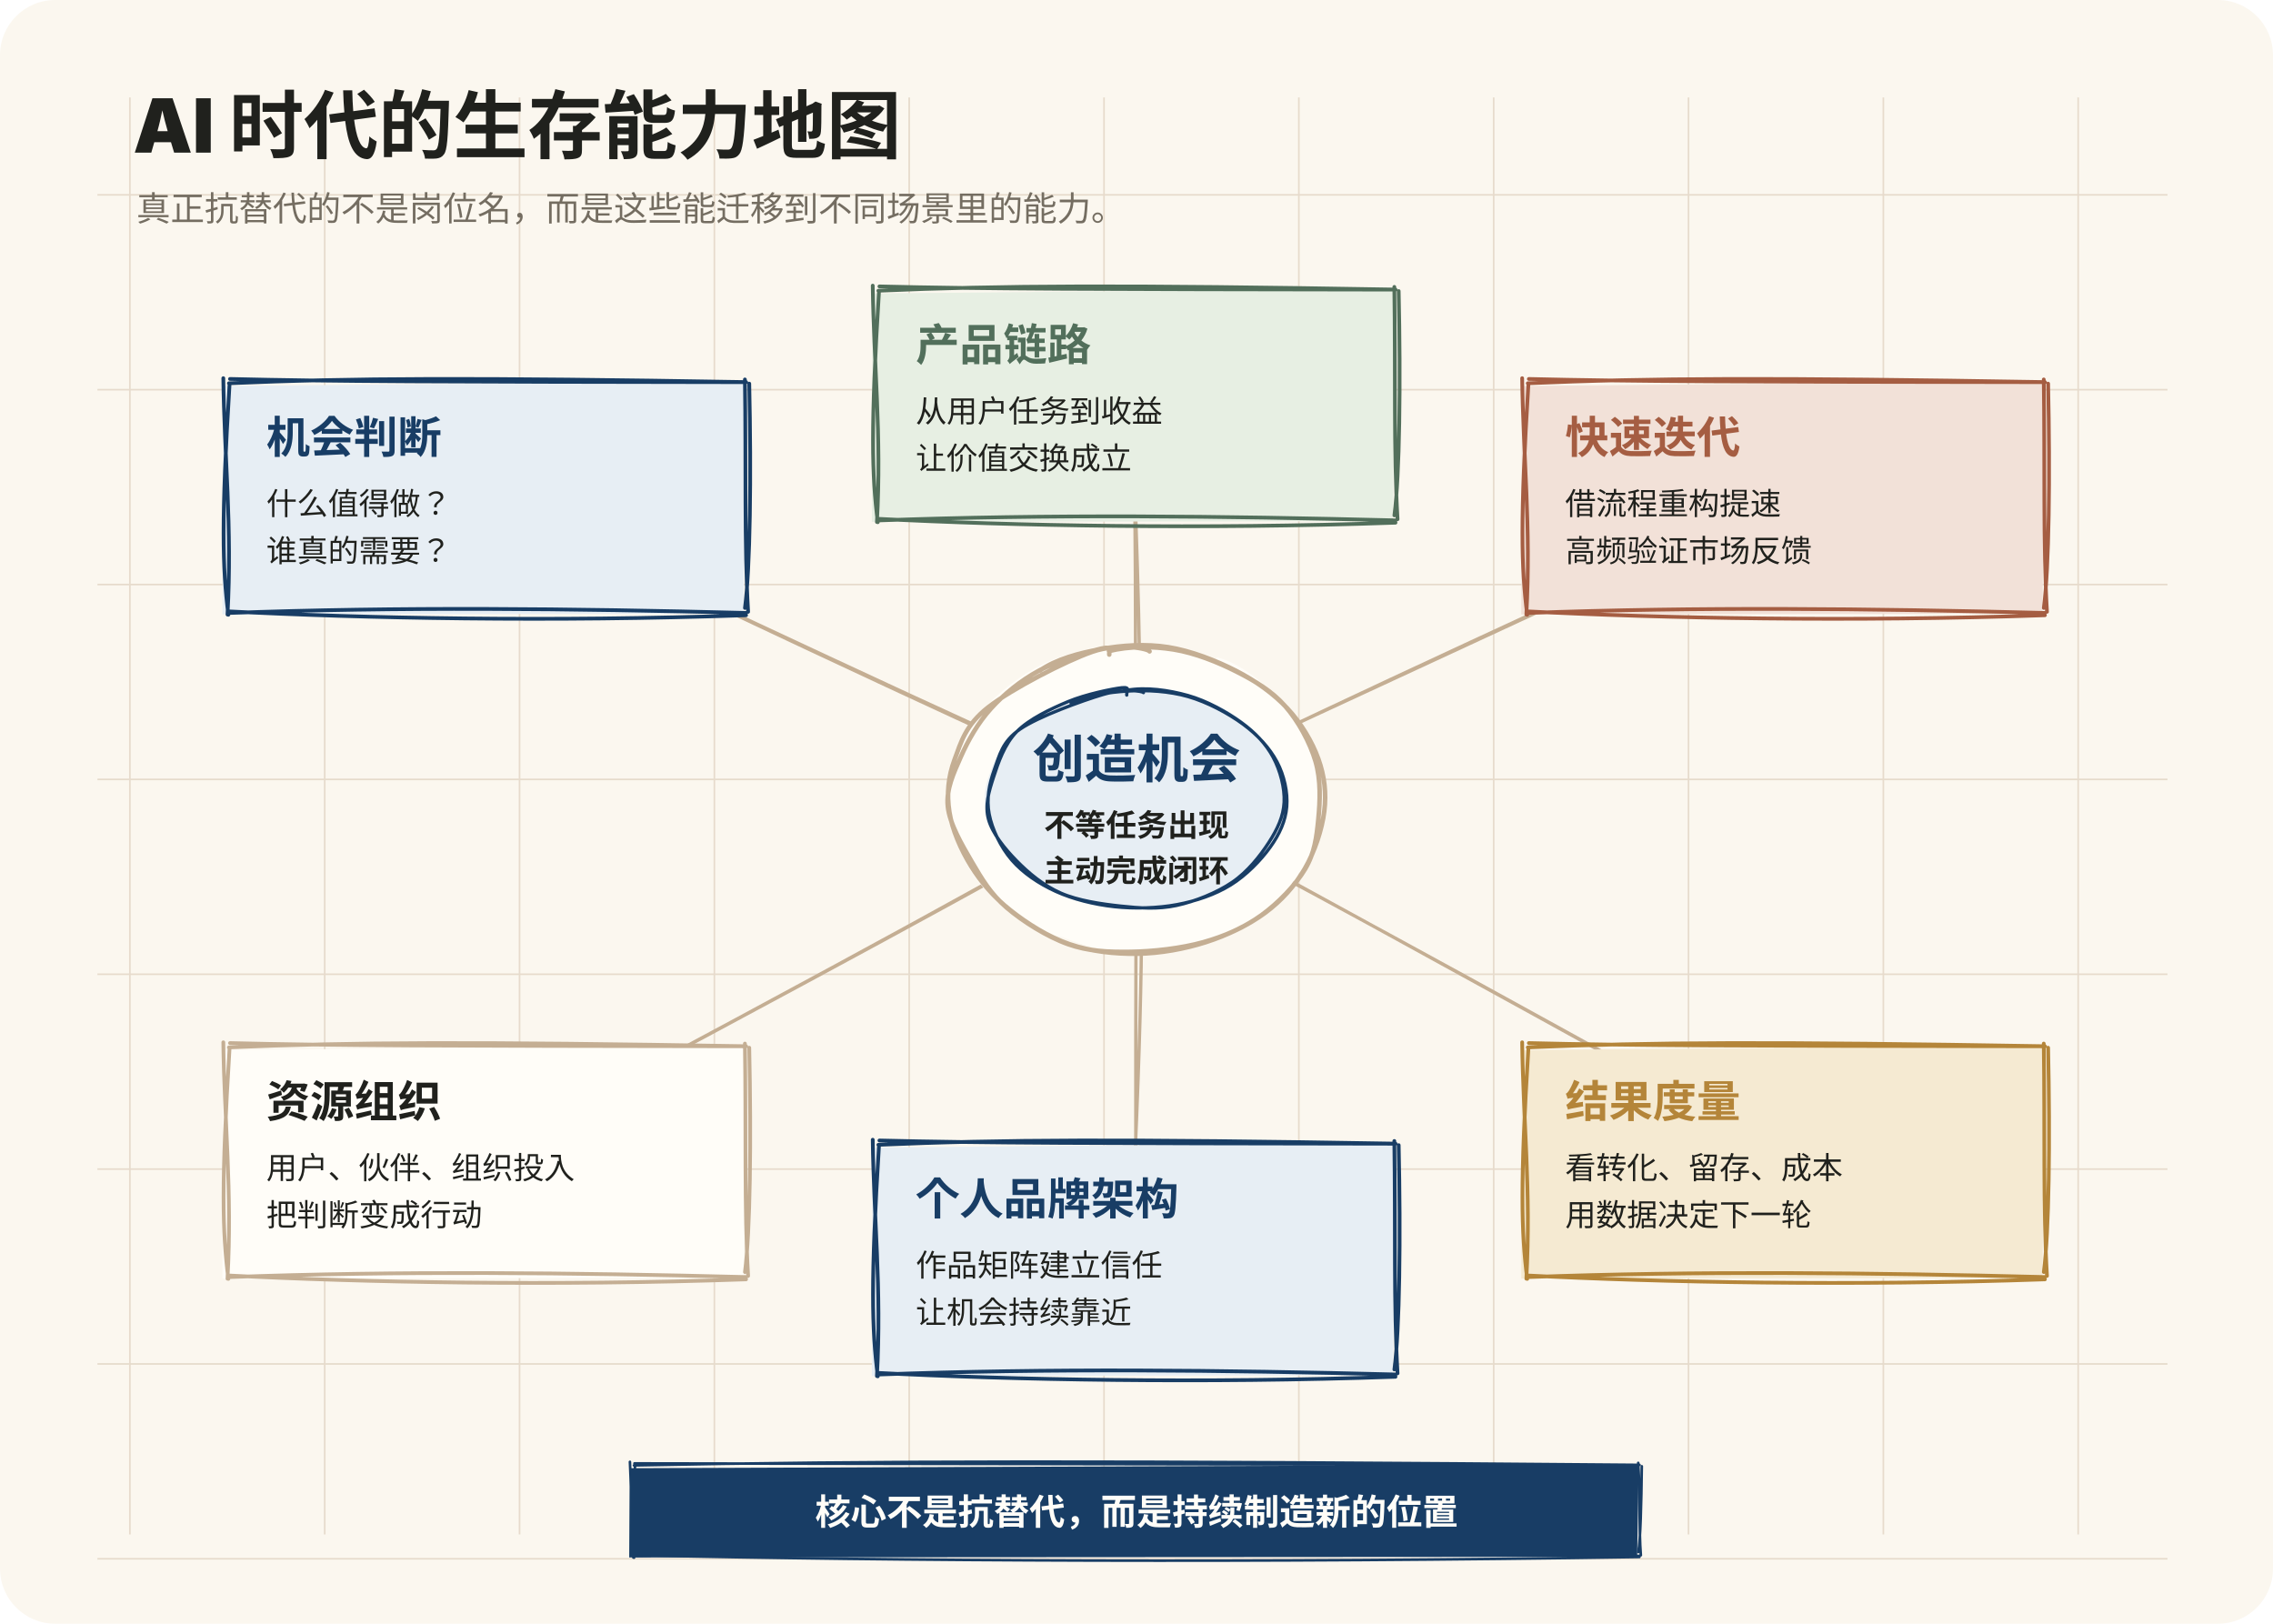
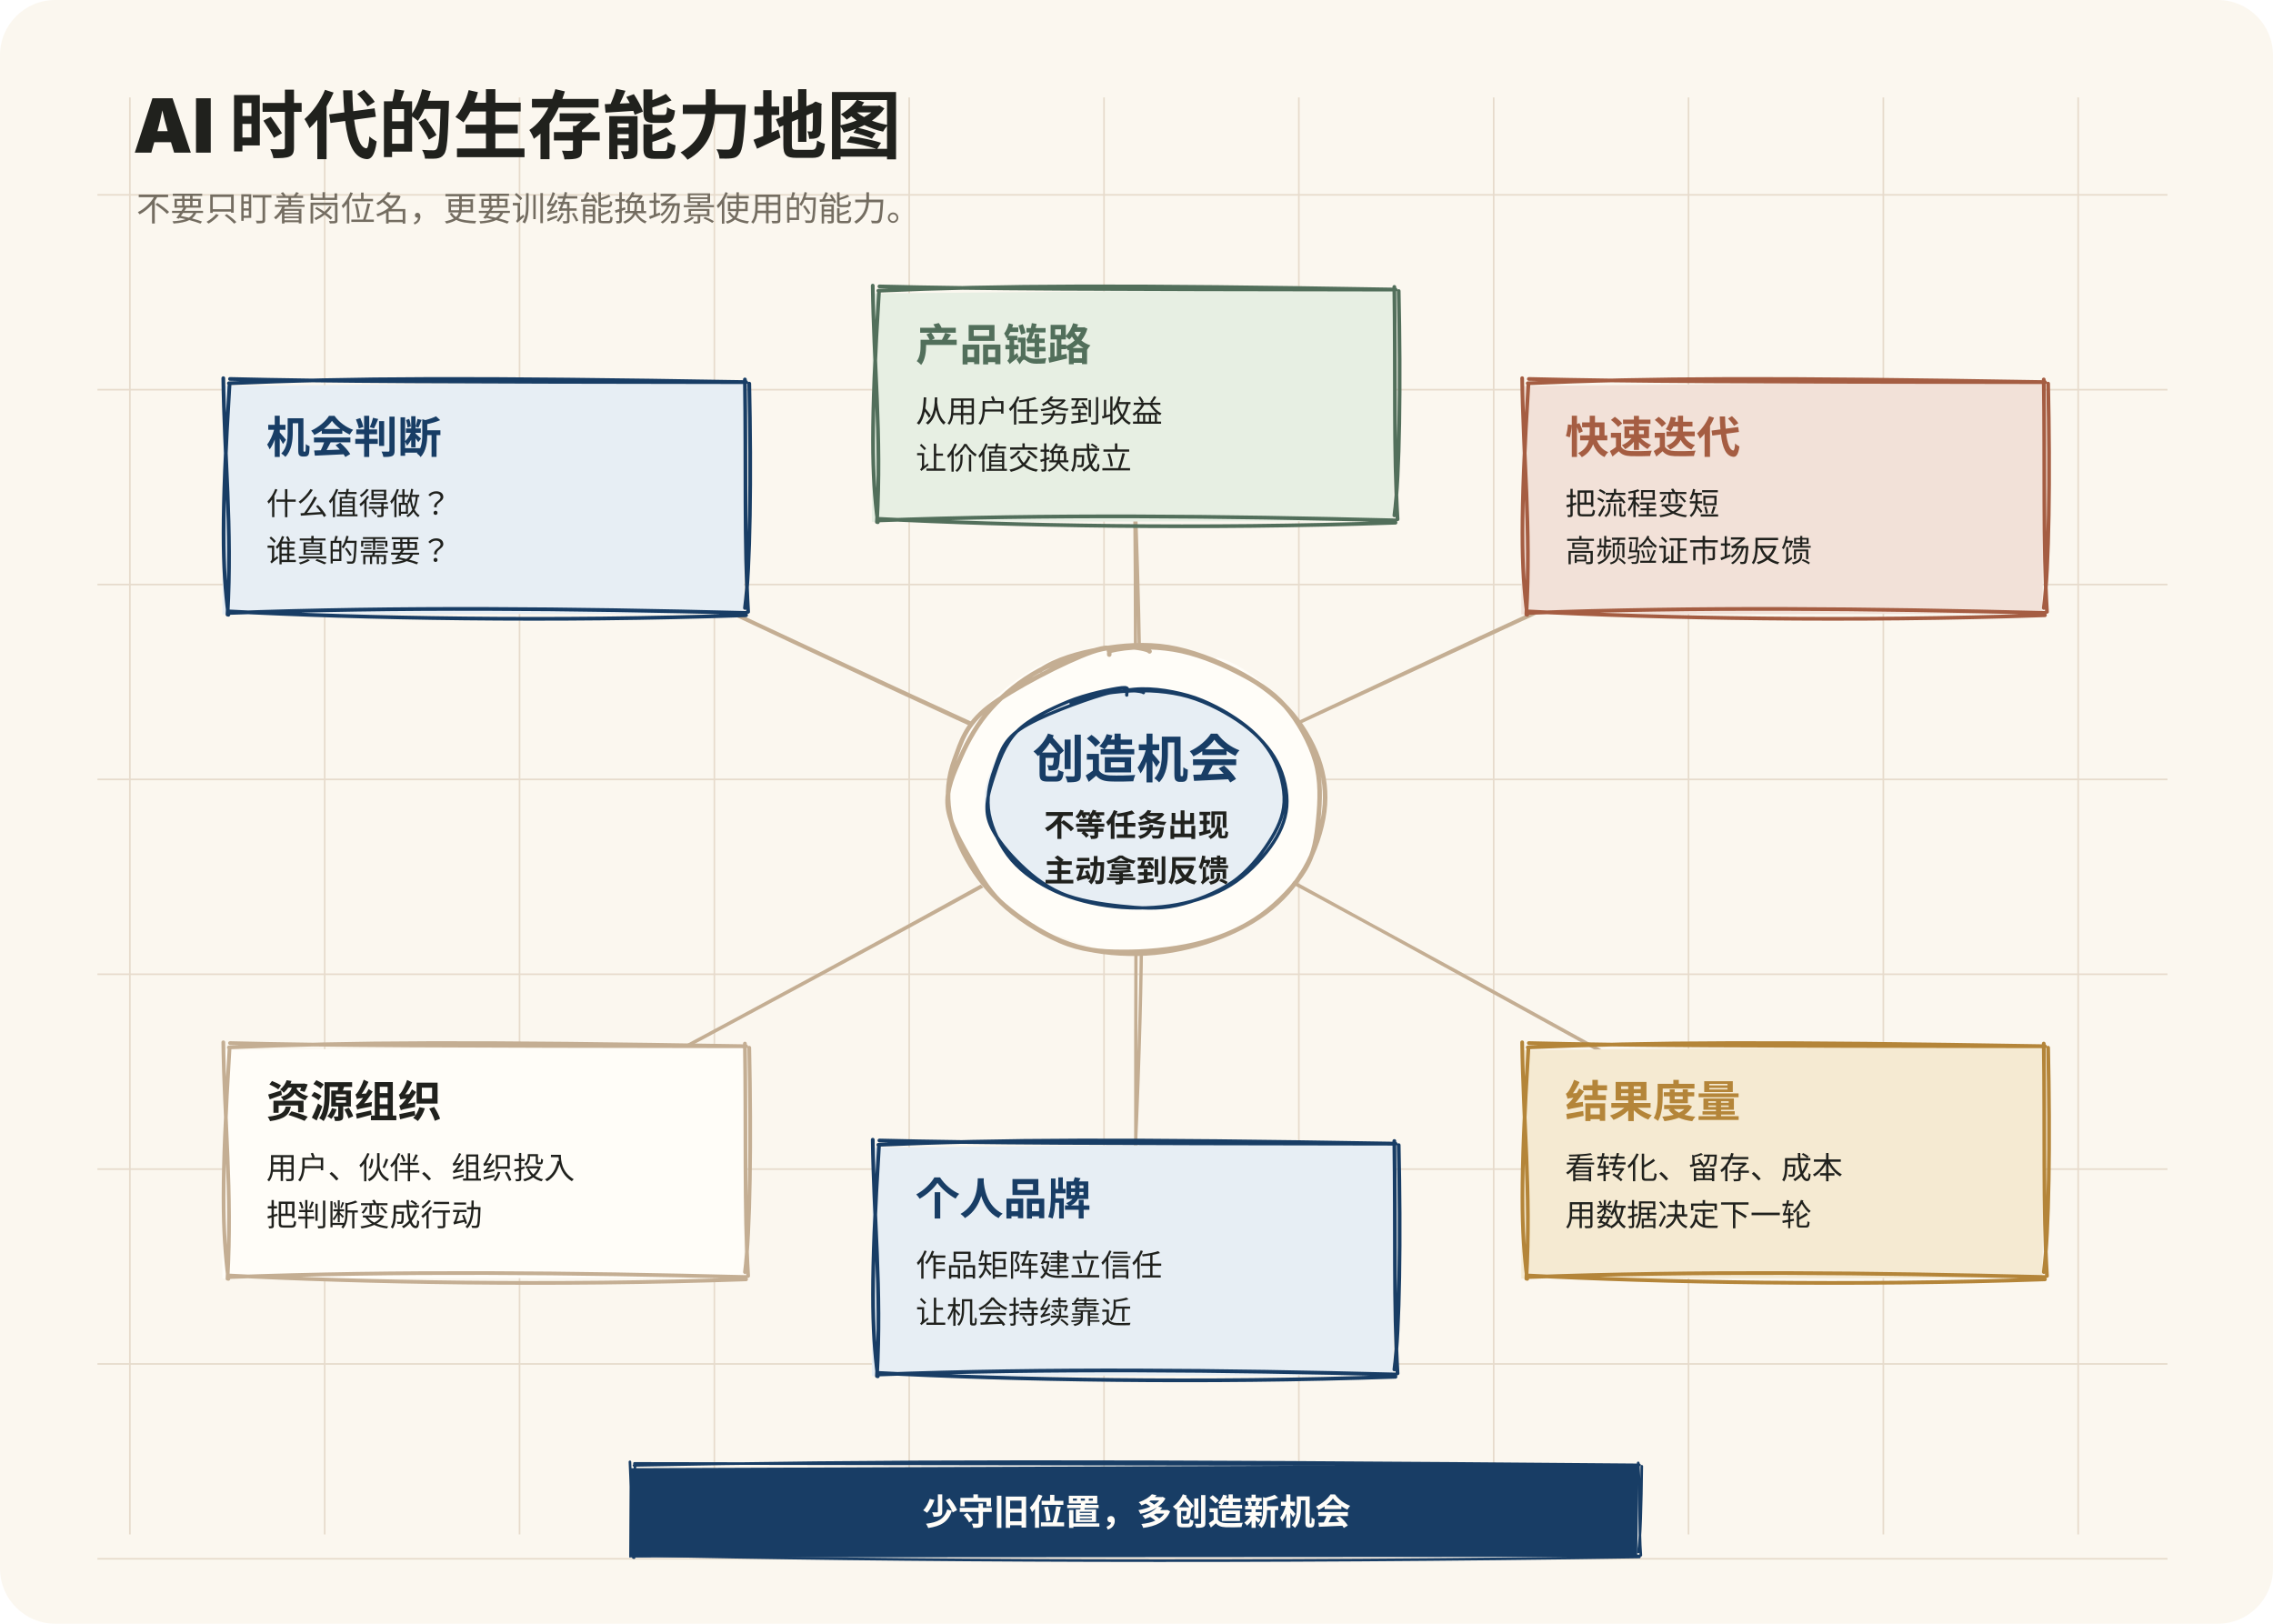
<svg xmlns="http://www.w3.org/2000/svg" width="1400" height="1000" viewBox="0 0 1400 1000" role="img" aria-labelledby="title desc">
  <rect width="1400" height="1000" rx="34" fill="#fbf7ef" />
  <g opacity="0.38">
    <path d="M80 60V945" stroke="#c4ae93" stroke-width="1" />
    <path d="M200 60V945" stroke="#c4ae93" stroke-width="1" />
    <path d="M320 60V945" stroke="#c4ae93" stroke-width="1" />
    <path d="M440 60V945" stroke="#c4ae93" stroke-width="1" />
    <path d="M560 60V945" stroke="#c4ae93" stroke-width="1" />
    <path d="M680 60V945" stroke="#c4ae93" stroke-width="1" />
    <path d="M800 60V945" stroke="#c4ae93" stroke-width="1" />
    <path d="M920 60V945" stroke="#c4ae93" stroke-width="1" />
    <path d="M1040 60V945" stroke="#c4ae93" stroke-width="1" />
    <path d="M1160 60V945" stroke="#c4ae93" stroke-width="1" />
    <path d="M1280 60V945" stroke="#c4ae93" stroke-width="1" />
    <path d="M60 120H1335" stroke="#c4ae93" stroke-width="1" />
    <path d="M60 240H1335" stroke="#c4ae93" stroke-width="1" />
    <path d="M60 360H1335" stroke="#c4ae93" stroke-width="1" />
    <path d="M60 480H1335" stroke="#c4ae93" stroke-width="1" />
    <path d="M60 600H1335" stroke="#c4ae93" stroke-width="1" />
    <path d="M60 720H1335" stroke="#c4ae93" stroke-width="1" />
    <path d="M60 840H1335" stroke="#c4ae93" stroke-width="1" />
    <path d="M60 960H1335" stroke="#c4ae93" stroke-width="1" />
  </g>
  <text x="82" y="94" fill="#20211d" text-anchor="start" font-size="46" font-weight="850" font-family="-apple-system, BlinkMacSystemFont, 'PingFang SC', 'Microsoft YaHei', sans-serif">AI 时代的生存能力地图</text>
-   <text x="84" y="136" fill="#746d61" text-anchor="start" font-size="21" font-weight="520" font-family="-apple-system, BlinkMacSystemFont, 'PingFang SC', 'Microsoft YaHei', sans-serif">真正抗替代的不是岗位名，而是这些能迁移到不同场景里的能力。</text>
+   <text x="84" y="136" fill="#746d61" text-anchor="start" font-size="21" font-weight="520" font-family="-apple-system, BlinkMacSystemFont, 'PingFang SC', 'Microsoft YaHei', sans-serif">不要只盯着岗位名，更要训练能换场景使用的能力。</text>
  <path d="M700.961 491.061 C618.998 456.065, 539.89 418.972, 299.509 306.212 M700.581 492.612 C607.38 451.37, 513.509 407.505, 299.742 306.189" stroke="#c4ae93" fill="none" stroke-width="2" stroke-linecap="round" />
  <path d="M701.93 490.114 C698.169 457.864, 700 422.89, 699.015 316.426 M701.167 493.229 C702.583 451.946, 702.74 410.249, 699.481 316.379" stroke="#c4ae93" fill="none" stroke-width="2" stroke-linecap="round" />
  <path d="M700.961 491.061 C779.038 454.585, 859.969 417.493, 1099.509 306.212 M700.581 492.612 C795.276 446.536, 889.303 402.671, 1099.742 306.189" stroke="#c4ae93" fill="none" stroke-width="2" stroke-linecap="round" />
  <path d="M700.915 491.106 C781.786 535.415, 862.674 579.137, 1099.533 710.202 M700.553 492.583 C793.626 541.51, 887.649 592.541, 1099.754 710.18" stroke="#c4ae93" fill="none" stroke-width="2" stroke-linecap="round" />
  <path d="M701.679 490.359 C703.242 536.544, 704.835 580.359, 699.143 710.371 M701.016 493.069 C699.409 544.318, 699.546 595.207, 699.549 710.33" stroke="#c4ae93" fill="none" stroke-width="2" stroke-linecap="round" />
  <path d="M700.915 491.106 C621.747 536.824, 542.595 580.545, 299.533 710.202 M700.553 492.583 C605.73 546.111, 511.856 597.142, 299.754 710.18" stroke="#c4ae93" fill="none" stroke-width="2" stroke-linecap="round" />
  <path d="M647.199 408.198 C657.752 402.368, 671.938 400.866, 685.792 399.864 C699.647 398.861, 716.913 399.779, 730.324 402.184 C743.735 404.589, 755.045 407.637, 766.259 414.294 C777.473 420.95, 790.006 432.636, 797.61 442.123 C805.214 451.611, 809.208 460.148, 811.883 471.218 C814.559 482.289, 815.851 497.145, 813.662 508.548 C811.474 519.951, 805.821 529.837, 798.751 539.636 C791.68 549.436, 782.182 560.315, 771.239 567.344 C760.296 574.373, 746.45 578.655, 733.093 581.812 C719.735 584.969, 704.541 587.194, 691.093 586.285 C677.646 585.376, 665.045 581.44, 652.408 576.358 C639.772 571.276, 625.125 563.835, 615.274 555.796 C605.422 547.756, 598.53 538.621, 593.3 528.123 C588.069 517.626, 583.961 504.349, 583.893 492.809 C583.824 481.269, 588.031 469.139, 592.889 458.883 C597.748 448.626, 601.421 440.669, 613.045 431.27 C624.669 421.87, 651.153 407.766, 662.633 402.485 C674.113 397.205, 681.286 398.014, 681.926 399.587 M749.545 404.739 C762.689 408.198, 775.054 418.107, 784.391 426.914 C793.729 435.722, 800.56 447.077, 805.57 457.583 C810.581 468.089, 814.187 479.04, 814.452 489.951 C814.717 500.862, 811.443 512.721, 807.159 523.05 C802.875 533.38, 798.09 543.329, 788.748 551.929 C779.406 560.53, 764.134 568.771, 751.108 574.652 C738.081 580.534, 723.936 586.206, 710.59 587.217 C697.243 588.228, 684.089 583.67, 671.029 580.719 C657.969 577.767, 643.131 575.508, 632.231 569.509 C621.33 563.51, 612.797 554.378, 605.626 544.727 C598.454 535.075, 592.106 523.027, 589.2 511.6 C586.294 500.172, 586.387 487.455, 588.189 476.164 C589.991 464.873, 592.93 453.94, 600.011 443.854 C607.093 433.768, 619.699 422.782, 630.677 415.647 C641.655 408.512, 653.138 403.656, 665.88 401.044 C678.623 398.432, 693.434 399.069, 707.13 399.973 C720.826 400.878, 741.444 404.671, 748.059 406.471 C754.675 408.271, 747.304 408.976, 746.823 410.773" stroke="none" fill="#fffdf8" stroke-linecap="round" stroke-linejoin="round" />
  <path d="M640.488 412.968 C650.533 405.954, 664.593 402.203, 677.775 399.804 C690.957 397.406, 705.659 396.357, 719.58 398.578 C733.501 400.799, 749.076 406.848, 761.299 413.13 C773.522 419.412, 784.471 427.233, 792.919 436.27 C801.368 445.307, 808.203 456.79, 811.993 467.353 C815.782 477.916, 817.05 488.364, 815.656 499.648 C814.262 510.932, 809.681 524.65, 803.628 535.057 C797.574 545.465, 789.481 554.563, 779.334 562.091 C769.188 569.619, 755.875 576.014, 742.751 580.224 C729.626 584.435, 714.598 587.145, 700.589 587.355 C686.58 587.566, 671.736 585.946, 658.695 581.487 C645.654 577.027, 632.438 568.599, 622.342 560.598 C612.247 552.596, 604.39 543.586, 598.122 533.477 C591.854 523.369, 586.425 510.908, 584.735 499.947 C583.044 488.985, 583.971 478.452, 587.977 467.708 C591.984 456.965, 594.633 446.54, 608.774 435.487 C622.916 424.435, 656.282 407.114, 672.827 401.393 C689.372 395.671, 707.433 399.527, 708.046 401.158 M683.059 400.967 C695.381 397.901, 709.839 397.907, 722.943 400.024 C736.046 402.141, 750.257 407.876, 761.681 413.671 C773.106 419.465, 783.399 425.602, 791.491 434.791 C799.582 443.979, 806.813 457.189, 810.231 468.8 C813.649 480.41, 813.057 493.389, 811.996 504.454 C810.935 515.519, 809.734 525.311, 803.868 535.192 C798.002 545.074, 787.274 556.225, 776.8 563.743 C766.325 571.262, 754.423 576.559, 741.02 580.302 C727.616 584.046, 710.262 586.018, 696.377 586.204 C682.492 586.39, 670.422 585.948, 657.71 581.42 C644.997 576.893, 629.96 567.491, 620.103 559.041 C610.245 550.59, 604.615 541.108, 598.565 530.72 C592.515 520.332, 584.931 507.476, 583.8 496.713 C582.67 485.95, 587.353 476.2, 591.782 466.14 C596.212 456.079, 602.365 445.194, 610.379 436.349 C618.392 427.504, 628.51 419.224, 639.861 413.068 C651.212 406.913, 671.259 401.074, 678.487 399.417 C685.714 397.761, 682.841 401.294, 683.226 403.13" stroke="#c4ae93" fill="none" stroke-width="2.8" stroke-linecap="round" stroke-linejoin="round" />
  <path d="M645.68 437.92 C654.35 431.649, 668.095 428.823, 679.944 426.773 C691.793 424.724, 704.717 424.105, 716.776 425.622 C728.835 427.139, 741.994 430.668, 752.297 435.874 C762.6 441.081, 772.36 448.742, 778.593 456.861 C784.825 464.979, 788.018 475.376, 789.693 484.587 C791.367 493.799, 792.171 503.852, 788.64 512.131 C785.108 520.41, 776.581 527.373, 768.502 534.259 C760.424 541.145, 751.313 549.582, 740.17 553.445 C729.027 557.308, 714.168 557.236, 701.643 557.436 C689.117 557.635, 676.405 557.937, 665.018 554.644 C653.63 551.352, 641.86 544.224, 633.316 537.681 C624.773 531.139, 617.934 523.918, 613.757 515.39 C609.58 506.863, 607.361 495.683, 608.253 486.516 C609.145 477.349, 610.428 469.529, 619.108 460.387 C627.788 451.246, 651.1 437.042, 660.331 431.668 C669.561 426.293, 674.064 427.003, 674.491 428.141 M656.784 432.344 C667.111 427.183, 683.694 425.045, 696.206 424.771 C708.719 424.498, 720.825 427.475, 731.859 430.704 C742.894 433.932, 753.495 437.779, 762.412 444.144 C771.329 450.508, 780.835 460.582, 785.359 468.892 C789.883 477.202, 790.14 485.468, 789.558 494.004 C788.975 502.539, 787.015 511.885, 781.862 520.105 C776.709 528.324, 768.385 537.104, 758.64 543.32 C748.895 549.536, 735.544 555, 723.392 557.4 C711.24 559.801, 697.974 559.448, 685.726 557.724 C673.479 556.001, 659.936 552.212, 649.906 547.059 C639.877 541.907, 632.53 534.303, 625.551 526.811 C618.572 519.32, 610.665 510.498, 608.03 502.11 C605.395 493.722, 606.245 485.442, 609.74 476.483 C613.235 467.525, 620.976 455.466, 629.001 448.359 C637.026 441.252, 652.591 436.017, 657.892 433.841 C663.193 431.666, 659.819 434.429, 660.806 435.307" stroke="none" fill="#e7eef4" stroke-linecap="round" stroke-linejoin="round" />
  <path d="M659.724 433.231 C669.442 428.37, 682.674 426.303, 694.694 425.603 C706.713 424.903, 720.023 425.632, 731.842 429.03 C743.662 432.427, 756.495 439.29, 765.61 445.985 C774.726 452.681, 782.047 460.74, 786.536 469.201 C791.026 477.662, 793.243 487.994, 792.548 496.751 C791.853 505.508, 788.137 513.69, 782.365 521.744 C776.593 529.797, 767.489 539.178, 757.916 545.073 C748.343 550.967, 736.855 554.891, 724.926 557.111 C712.998 559.332, 698.78 559.749, 686.344 558.395 C673.909 557.042, 660.841 553.777, 650.312 548.989 C639.782 544.2, 630.007 537.596, 623.166 529.665 C616.325 521.734, 611.057 510.674, 609.267 501.402 C607.476 492.13, 609.255 482.756, 612.424 474.033 C615.594 465.309, 617.129 456.776, 628.284 449.061 C639.438 441.345, 666.684 431.488, 679.35 427.74 C692.017 423.993, 703.711 425.533, 704.283 426.577 M694.064 425.111 C705.71 422.967, 719.934 425.028, 731.657 428.316 C743.381 431.604, 755.662 438.506, 764.405 444.838 C773.148 451.169, 779.695 458.103, 784.115 466.305 C788.535 474.508, 791.363 485.294, 790.926 494.052 C790.488 502.81, 786.811 510.642, 781.491 518.851 C776.172 527.06, 768.5 536.837, 759.006 543.306 C749.513 549.776, 736.004 555.216, 724.528 557.667 C713.052 560.118, 702.006 559.288, 690.149 558.013 C678.292 556.738, 664.06 554.671, 653.387 550.015 C642.714 545.36, 633.534 537.643, 626.111 530.078 C618.688 522.514, 611.214 513.187, 608.85 504.626 C606.485 496.066, 609.01 487.732, 611.924 478.713 C614.839 469.694, 618.674 458.286, 626.339 450.512 C634.004 442.737, 647.137 436.561, 657.913 432.065 C668.689 427.57, 684.984 424.203, 690.996 423.54 C697.008 422.876, 693.51 426.314, 693.987 428.085" stroke="#183d65" fill="none" stroke-width="2" stroke-linecap="round" stroke-linejoin="round" />
  <text x="700" y="479" fill="#183d65" text-anchor="middle" font-size="32" font-weight="850" font-family="-apple-system, BlinkMacSystemFont, 'PingFang SC', 'Microsoft YaHei', sans-serif">创造机会</text>
  <text x="700" y="515" fill="#20211d" text-anchor="middle" font-size="19" font-weight="590" font-family="-apple-system, BlinkMacSystemFont, 'PingFang SC', 'Microsoft YaHei', sans-serif">不等任务出现</text>
-   <text x="700" y="543" fill="#20211d" text-anchor="middle" font-size="19" font-weight="590" font-family="-apple-system, BlinkMacSystemFont, 'PingFang SC', 'Microsoft YaHei', sans-serif">主动完成闭环</text>
+   <text x="700" y="543" fill="#20211d" text-anchor="middle" font-size="19" font-weight="590" font-family="-apple-system, BlinkMacSystemFont, 'PingFang SC', 'Microsoft YaHei', sans-serif">主动拿到反馈</text>
  <g>
    <path d="M137.354 237.702 L459.177 234.87 L458.005 377.948 L136.999 378.415" stroke="none" fill="#e7eef4" stroke-linecap="round" stroke-linejoin="round" />
    <path d="M141.651 233.386 C204.573 234.901, 270.155 235.102, 459.157 235.365 M140.999 236.052 C216.122 232.777, 291.415 232.469, 459.556 235.325 M461.491 236.248 C462.735 293.268, 462.086 349.697, 458.838 374.421 M458.803 233.693 C459.582 285.923, 458.359 335.564, 460.785 376.793 M459.516 378.908 C340.065 383.078, 223.376 380.793, 140.232 376.493 M459.564 377.484 C351.671 374.756, 246.448 373.617, 140.379 377.532 M140.121 378.491 C143.13 325.264, 138.087 279.475, 137.541 232.91 M140.656 378.618 C136.962 349.728, 136.247 319.95, 141.399 236.433" stroke="#183d65" fill="none" stroke-width="2.3" stroke-linecap="round" stroke-linejoin="round" />
    <text x="164" y="279" fill="#183d65" text-anchor="start" font-size="27" font-weight="800" font-family="-apple-system, BlinkMacSystemFont, 'PingFang SC', 'Microsoft YaHei', sans-serif">机会判断</text>
    <text x="164" y="317" fill="#20211d" text-anchor="start" font-size="19" font-weight="540" font-family="-apple-system, BlinkMacSystemFont, 'PingFang SC', 'Microsoft YaHei', sans-serif">什么值得做？</text>
    <text x="164" y="346" fill="#20211d" text-anchor="start" font-size="19" font-weight="540" font-family="-apple-system, BlinkMacSystemFont, 'PingFang SC', 'Microsoft YaHei', sans-serif">谁真的需要？</text>
  </g>
  <g>
    <path d="M537.354 180.702 L859.177 177.87 L858.005 320.948 L536.999 321.415" stroke="none" fill="#e7efe3" stroke-linecap="round" stroke-linejoin="round" />
    <path d="M541.651 176.386 C604.573 177.901, 670.155 178.102, 859.157 178.365 M540.999 179.052 C616.122 175.777, 691.415 175.469, 859.556 178.325 M861.491 179.248 C862.735 236.268, 862.086 292.697, 858.838 317.421 M858.803 176.693 C859.582 228.923, 858.359 278.564, 860.785 319.793 M859.516 321.908 C740.065 326.078, 623.376 323.793, 540.232 319.493 M859.564 320.484 C751.671 317.756, 646.448 316.617, 540.379 320.532 M540.121 321.491 C543.13 268.264, 538.087 222.475, 537.541 175.91 M540.656 321.618 C536.962 292.728, 536.247 262.95, 541.399 179.433" stroke="#526f5b" fill="none" stroke-width="2.3" stroke-linecap="round" stroke-linejoin="round" />
    <text x="564" y="222" fill="#526f5b" text-anchor="start" font-size="27" font-weight="800" font-family="-apple-system, BlinkMacSystemFont, 'PingFang SC', 'Microsoft YaHei', sans-serif">产品链路</text>
    <text x="564" y="260" fill="#20211d" text-anchor="start" font-size="19" font-weight="540" font-family="-apple-system, BlinkMacSystemFont, 'PingFang SC', 'Microsoft YaHei', sans-serif">从用户任务到收益</text>
    <text x="564" y="289" fill="#20211d" text-anchor="start" font-size="19" font-weight="540" font-family="-apple-system, BlinkMacSystemFont, 'PingFang SC', 'Microsoft YaHei', sans-serif">让价值交换成立</text>
  </g>
  <g>
    <path d="M937.354 237.702 L1259.177 234.87 L1258.005 377.948 L936.999 378.415" stroke="none" fill="#f2e1d8" stroke-linecap="round" stroke-linejoin="round" />
    <path d="M941.651 233.386 C1004.573 234.901, 1070.155 235.102, 1259.157 235.365 M940.999 236.052 C1016.122 232.777, 1091.415 232.469, 1259.556 235.325 M1261.491 236.248 C1262.735 293.268, 1262.086 349.697, 1258.838 374.421 M1258.803 233.693 C1259.582 285.923, 1258.359 335.564, 1260.785 376.793 M1259.516 378.908 C1140.065 383.078, 1023.376 380.793, 940.232 376.493 M1259.564 377.484 C1151.671 374.756, 1046.448 373.617, 940.379 377.532 M940.121 378.491 C943.13 325.264, 938.087 279.475, 937.541 232.91 M940.656 378.618 C936.962 349.728, 936.247 319.95, 941.399 236.433" stroke="#a55d42" fill="none" stroke-width="2.3" stroke-linecap="round" stroke-linejoin="round" />
    <text x="964" y="279" fill="#a55d42" text-anchor="start" font-size="27" font-weight="800" font-family="-apple-system, BlinkMacSystemFont, 'PingFang SC', 'Microsoft YaHei', sans-serif">快速迭代</text>
-     <text x="964" y="317" fill="#20211d" text-anchor="start" font-size="19" font-weight="540" font-family="-apple-system, BlinkMacSystemFont, 'PingFang SC', 'Microsoft YaHei', sans-serif">借流程重构提速</text>
+     <text x="964" y="317" fill="#20211d" text-anchor="start" font-size="19" font-weight="540" font-family="-apple-system, BlinkMacSystemFont, 'PingFang SC', 'Microsoft YaHei', sans-serif">把流程变短</text>
    <text x="964" y="346" fill="#20211d" text-anchor="start" font-size="19" font-weight="540" font-family="-apple-system, BlinkMacSystemFont, 'PingFang SC', 'Microsoft YaHei', sans-serif">高频验证市场反馈</text>
  </g>
  <g>
    <path d="M937.354 646.702 L1259.177 643.87 L1258.005 786.948 L936.999 787.415" stroke="none" fill="#f5ead2" stroke-linecap="round" stroke-linejoin="round" />
    <path d="M941.651 642.386 C1004.573 643.901, 1070.155 644.102, 1259.157 644.365 M940.999 645.052 C1016.122 641.777, 1091.415 641.469, 1259.556 644.325 M1261.491 645.248 C1262.735 702.268, 1262.086 758.697, 1258.838 783.421 M1258.803 642.693 C1259.582 694.923, 1258.359 744.564, 1260.785 785.793 M1259.516 787.908 C1140.065 792.078, 1023.376 789.793, 940.232 785.493 M1259.564 786.484 C1151.671 783.756, 1046.448 782.617, 940.379 786.532 M940.121 787.491 C943.13 734.264, 938.087 688.475, 937.541 641.91 M940.656 787.618 C936.962 758.728, 936.247 728.95, 941.399 645.433" stroke="#b48539" fill="none" stroke-width="2.3" stroke-linecap="round" stroke-linejoin="round" />
    <text x="964" y="688" fill="#b48539" text-anchor="start" font-size="27" font-weight="800" font-family="-apple-system, BlinkMacSystemFont, 'PingFang SC', 'Microsoft YaHei', sans-serif">结果度量</text>
    <text x="964" y="726" fill="#20211d" text-anchor="start" font-size="19" font-weight="540" font-family="-apple-system, BlinkMacSystemFont, 'PingFang SC', 'Microsoft YaHei', sans-serif">看转化、留存、成本</text>
    <text x="964" y="755" fill="#20211d" text-anchor="start" font-size="19" font-weight="540" font-family="-apple-system, BlinkMacSystemFont, 'PingFang SC', 'Microsoft YaHei', sans-serif">用数据决定下一轮</text>
  </g>
  <g>
    <path d="M537.354 706.702 L859.177 703.87 L858.005 846.948 L536.999 847.415" stroke="none" fill="#e7eef4" stroke-linecap="round" stroke-linejoin="round" />
    <path d="M541.651 702.386 C604.573 703.901, 670.155 704.102, 859.157 704.365 M540.999 705.052 C616.122 701.777, 691.415 701.469, 859.556 704.325 M861.491 705.248 C862.735 762.268, 862.086 818.697, 858.838 843.421 M858.803 702.693 C859.582 754.923, 858.359 804.564, 860.785 845.793 M859.516 847.908 C740.065 852.078, 623.376 849.793, 540.232 845.493 M859.564 846.484 C751.671 843.756, 646.448 842.617, 540.379 846.532 M540.121 847.491 C543.13 794.264, 538.087 748.475, 537.541 701.91 M540.656 847.618 C536.962 818.728, 536.247 788.95, 541.399 705.433" stroke="#183d65" fill="none" stroke-width="2.3" stroke-linecap="round" stroke-linejoin="round" />
-     <text x="564" y="748" fill="#183d65" text-anchor="start" font-size="27" font-weight="800" font-family="-apple-system, BlinkMacSystemFont, 'PingFang SC', 'Microsoft YaHei', sans-serif">个人品牌架构</text>
+     <text x="564" y="748" fill="#183d65" text-anchor="start" font-size="27" font-weight="800" font-family="-apple-system, BlinkMacSystemFont, 'PingFang SC', 'Microsoft YaHei', sans-serif">个人品牌</text>
    <text x="564" y="786" fill="#20211d" text-anchor="start" font-size="19" font-weight="540" font-family="-apple-system, BlinkMacSystemFont, 'PingFang SC', 'Microsoft YaHei', sans-serif">作品矩阵建立信任</text>
    <text x="564" y="815" fill="#20211d" text-anchor="start" font-size="19" font-weight="540" font-family="-apple-system, BlinkMacSystemFont, 'PingFang SC', 'Microsoft YaHei', sans-serif">让机会持续靠近</text>
  </g>
  <g>
    <path d="M137.354 646.702 L459.177 643.87 L458.005 786.948 L136.999 787.415" stroke="none" fill="#fffdf8" stroke-linecap="round" stroke-linejoin="round" />
    <path d="M141.651 642.386 C204.573 643.901, 270.155 644.102, 459.157 644.365 M140.999 645.052 C216.122 641.777, 291.415 641.469, 459.556 644.325 M461.491 645.248 C462.735 702.268, 462.086 758.697, 458.838 783.421 M458.803 642.693 C459.582 694.923, 458.359 744.564, 460.785 785.793 M459.516 787.908 C340.065 792.078, 223.376 789.793, 140.232 785.493 M459.564 786.484 C351.671 783.756, 246.448 782.617, 140.379 786.532 M140.121 787.491 C143.13 734.264, 138.087 688.475, 137.541 641.91 M140.656 787.618 C136.962 758.728, 136.247 728.95, 141.399 645.433" stroke="#c4ae93" fill="none" stroke-width="2.3" stroke-linecap="round" stroke-linejoin="round" />
    <text x="164" y="688" fill="#20211d" text-anchor="start" font-size="27" font-weight="800" font-family="-apple-system, BlinkMacSystemFont, 'PingFang SC', 'Microsoft YaHei', sans-serif">资源组织</text>
    <text x="164" y="726" fill="#20211d" text-anchor="start" font-size="19" font-weight="540" font-family="-apple-system, BlinkMacSystemFont, 'PingFang SC', 'Microsoft YaHei', sans-serif">用户、伙伴、组织投入</text>
    <text x="164" y="755" fill="#20211d" text-anchor="start" font-size="19" font-weight="540" font-family="-apple-system, BlinkMacSystemFont, 'PingFang SC', 'Microsoft YaHei', sans-serif">把判断变成行动</text>
  </g>
  <path d="M387.835 904.211 L1009.326 901.894 L1008.367 958.776 L387.545 959.157" stroke="none" fill="#183d65" stroke-linecap="round" stroke-linejoin="round" />
  <path d="M390.772 901.245 C514.291 901.508, 639.054 901.602, 1009.606 902.17 M390.467 902.492 C536.07 899.505, 681.753 899.361, 1009.793 902.152 M1011.22 903.021 C1010.954 926.051, 1010.424 948.597, 1009.05 955.89 M1009.021 900.931 C1010.407 922.459, 1009.406 941.869, 1010.642 957.831 M1009.774 958.892 C778.754 962.556, 549.027 961.488, 390.109 957.763 M1009.796 958.226 C801.754 955.51, 594.96 954.978, 390.177 958.249 M390.099 959.22 C392.538 937.029, 388.411 920.924, 387.988 900.29 M390.537 959.324 C388.584 947.809, 387.999 935.568, 391.145 903.172" stroke="#183d65" fill="none" stroke-width="1.6" stroke-linecap="round" stroke-linejoin="round" />
-   <text x="700" y="939" fill="#fffdf8" text-anchor="middle" font-size="22" font-weight="780" font-family="-apple-system, BlinkMacSystemFont, 'PingFang SC', 'Microsoft YaHei', sans-serif">核心不是抗替代，而是持续制造新的位置</text>
+   <text x="700" y="939" fill="#fffdf8" text-anchor="middle" font-size="22" font-weight="780" font-family="-apple-system, BlinkMacSystemFont, 'PingFang SC', 'Microsoft YaHei', sans-serif">少守旧位置，多创造新机会</text>
</svg>
